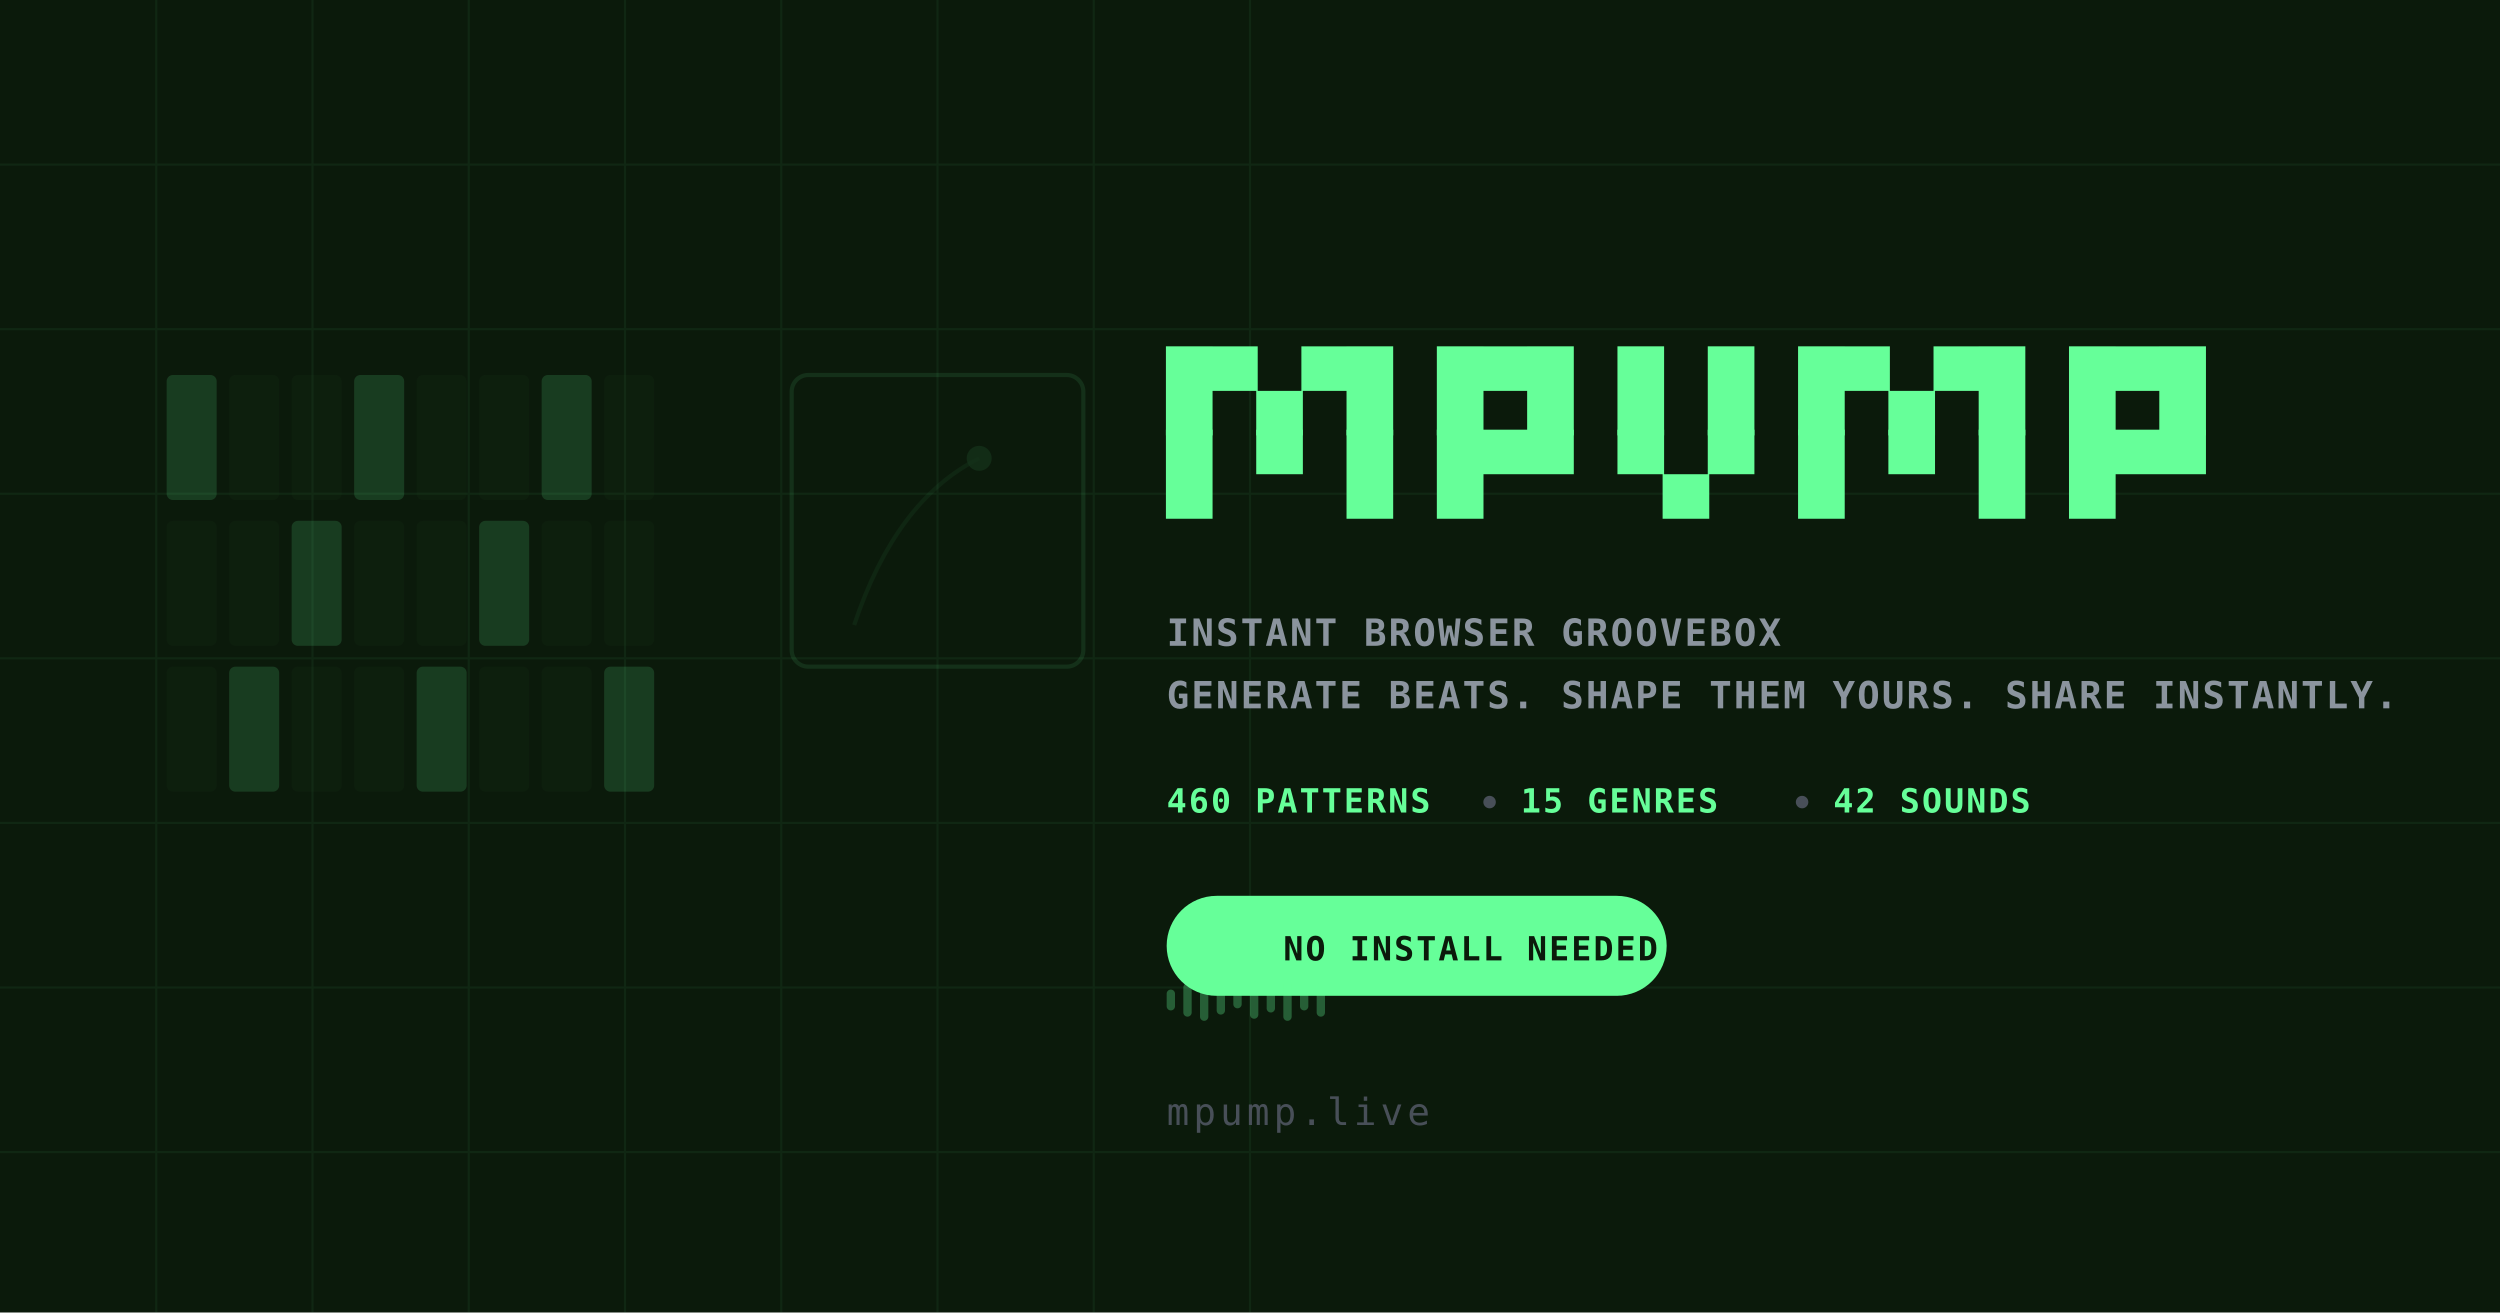
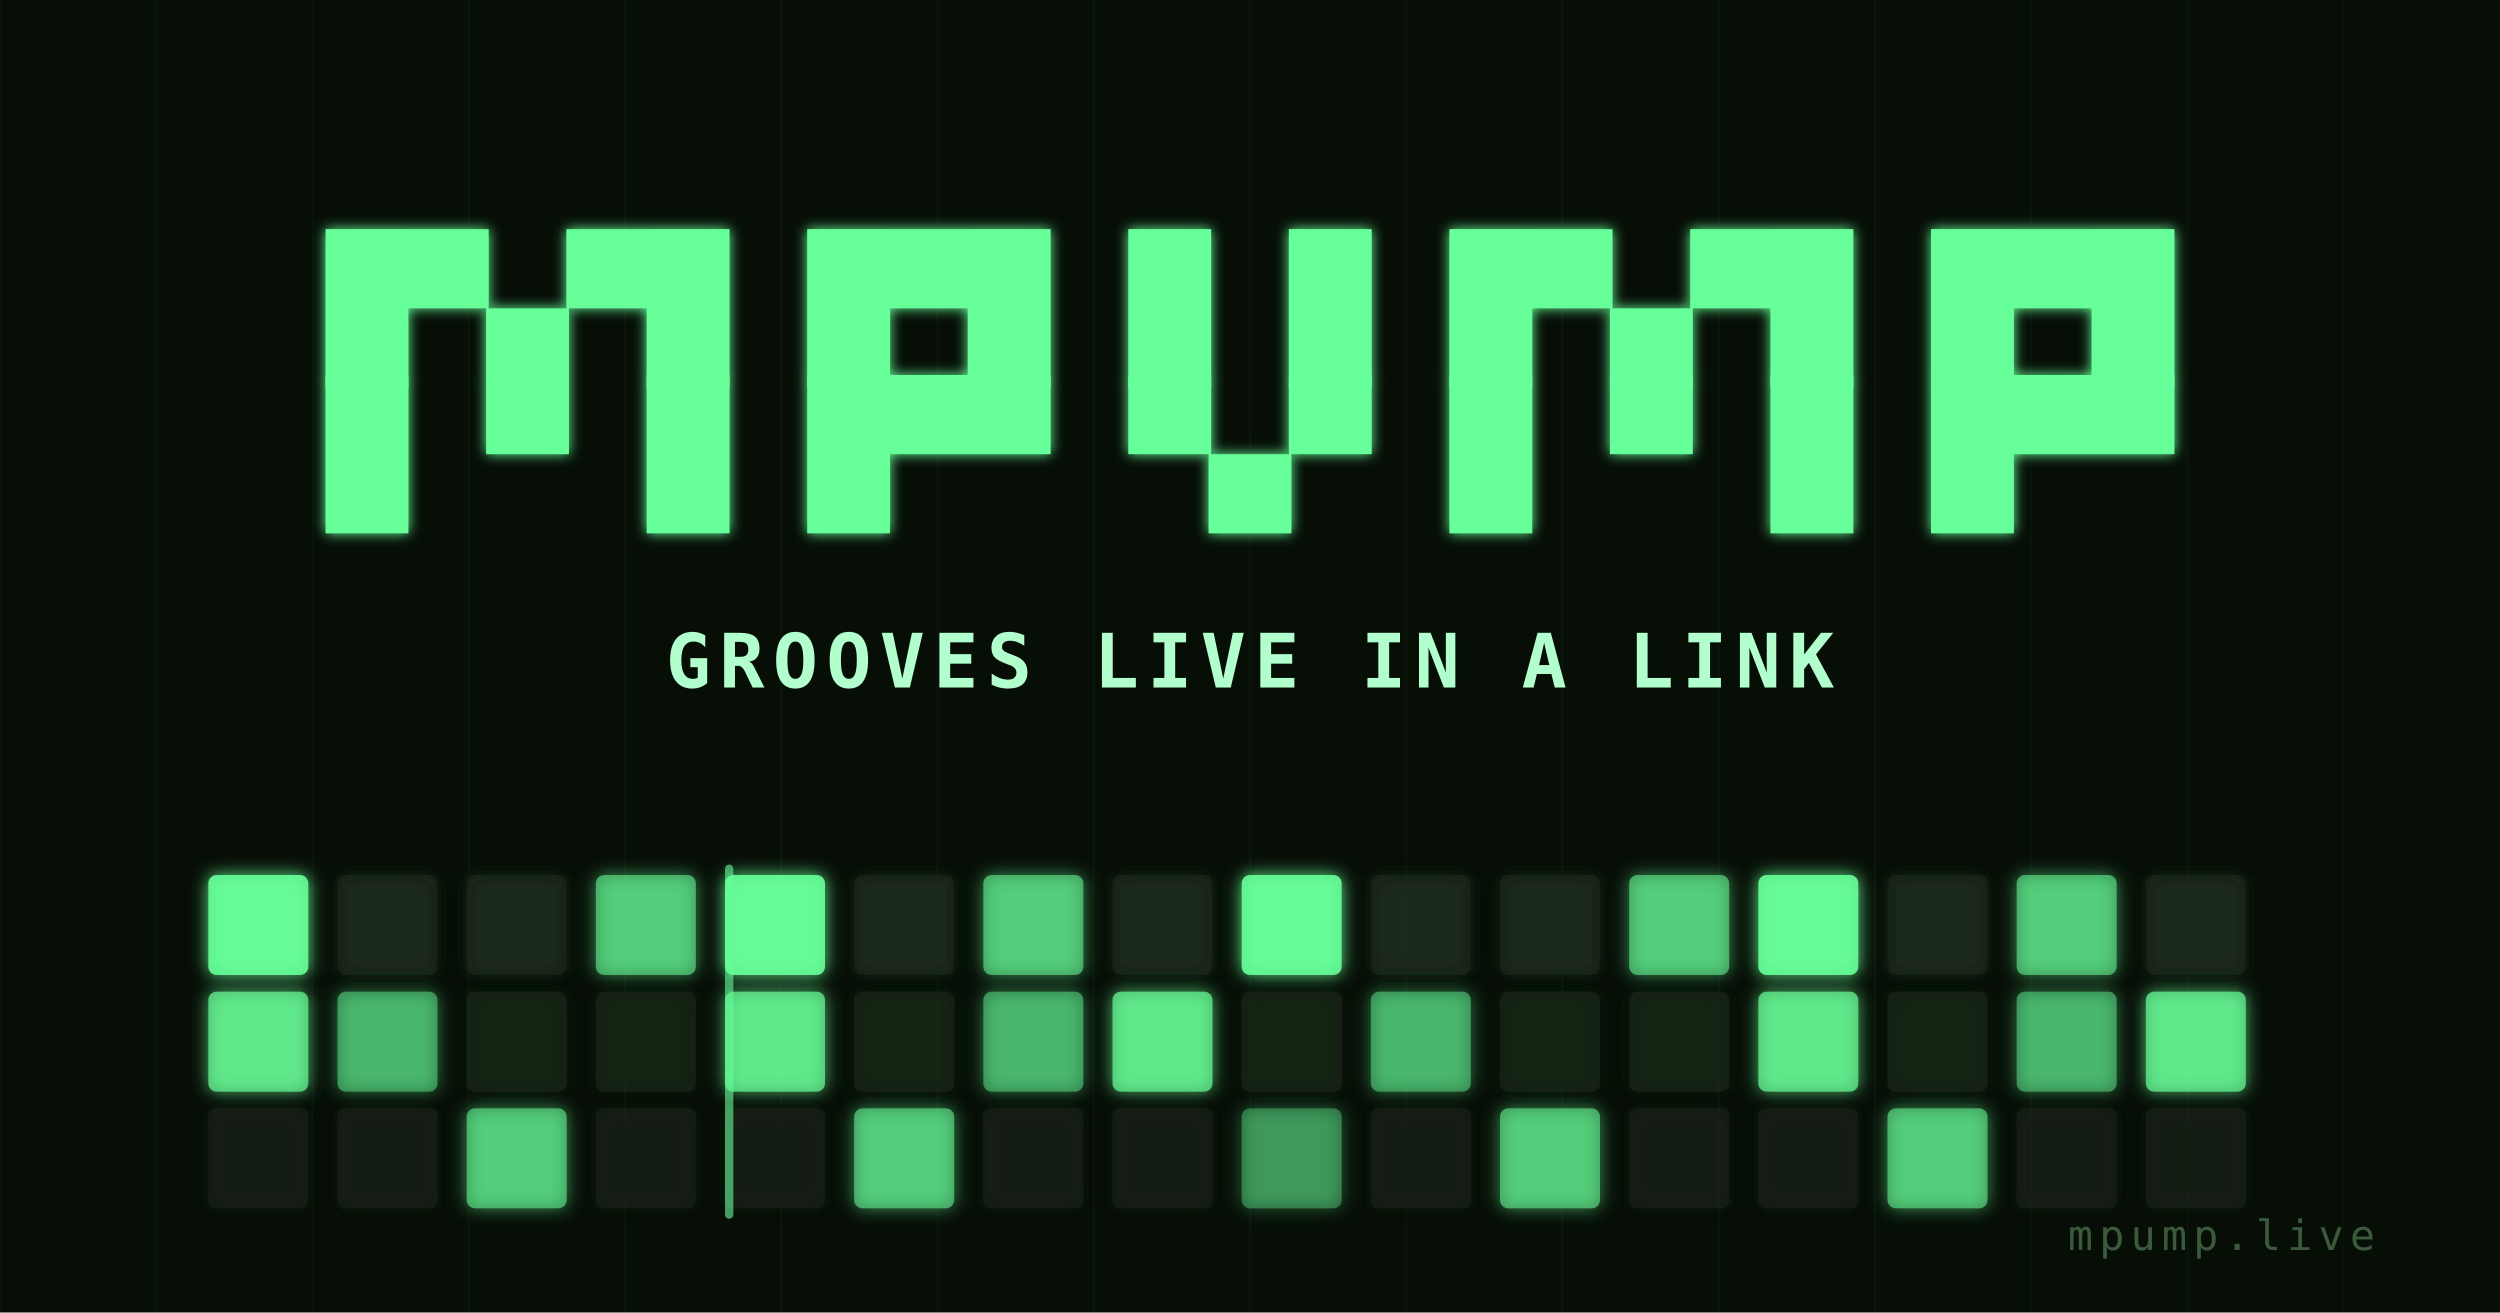
<svg xmlns="http://www.w3.org/2000/svg" width="1200" height="630" viewBox="0 0 1200 630">
-   <rect width="1200" height="630" fill="#0b1a0b" />
-   <g opacity="0.06">
+   <defs>
+     <filter id="glow" x="-20%" y="-20%" width="140%" height="140%">
+       <feGaussianBlur in="SourceGraphic" stdDeviation="3" result="blur" />
+       <feMerge>
+         <feMergeNode in="blur" />
+         <feMergeNode in="SourceGraphic" />
+       </feMerge>
+     </filter>
+     <filter id="stepglow" x="-30%" y="-30%" width="160%" height="160%">
+       <feGaussianBlur in="SourceGraphic" stdDeviation="4" result="blur" />
+       <feMerge>
+         <feMergeNode in="blur" />
+         <feMergeNode in="SourceGraphic" />
+       </feMerge>
+     </filter>
+   </defs>
+   <rect width="1200" height="630" fill="#060e06" />
+   <g opacity="0.03">
+     <line x1="0" y1="0" x2="0" y2="630" stroke="#66ff99" stroke-width="1" />
    <line x1="75" y1="0" x2="75" y2="630" stroke="#66ff99" stroke-width="1" />
    <line x1="150" y1="0" x2="150" y2="630" stroke="#66ff99" stroke-width="1" />
    <line x1="225" y1="0" x2="225" y2="630" stroke="#66ff99" stroke-width="1" />
    <line x1="300" y1="0" x2="300" y2="630" stroke="#66ff99" stroke-width="1" />
    <line x1="375" y1="0" x2="375" y2="630" stroke="#66ff99" stroke-width="1" />
    <line x1="450" y1="0" x2="450" y2="630" stroke="#66ff99" stroke-width="1" />
    <line x1="525" y1="0" x2="525" y2="630" stroke="#66ff99" stroke-width="1" />
    <line x1="600" y1="0" x2="600" y2="630" stroke="#66ff99" stroke-width="1" />
-     <line x1="0" y1="79" x2="1200" y2="79" stroke="#66ff99" stroke-width="1" />
-     <line x1="0" y1="158" x2="1200" y2="158" stroke="#66ff99" stroke-width="1" />
-     <line x1="0" y1="237" x2="1200" y2="237" stroke="#66ff99" stroke-width="1" />
-     <line x1="0" y1="316" x2="1200" y2="316" stroke="#66ff99" stroke-width="1" />
-     <line x1="0" y1="395" x2="1200" y2="395" stroke="#66ff99" stroke-width="1" />
-     <line x1="0" y1="474" x2="1200" y2="474" stroke="#66ff99" stroke-width="1" />
-     <line x1="0" y1="553" x2="1200" y2="553" stroke="#66ff99" stroke-width="1" />
+     <line x1="675" y1="0" x2="675" y2="630" stroke="#66ff99" stroke-width="1" />
+     <line x1="750" y1="0" x2="750" y2="630" stroke="#66ff99" stroke-width="1" />
+     <line x1="825" y1="0" x2="825" y2="630" stroke="#66ff99" stroke-width="1" />
+     <line x1="900" y1="0" x2="900" y2="630" stroke="#66ff99" stroke-width="1" />
+     <line x1="975" y1="0" x2="975" y2="630" stroke="#66ff99" stroke-width="1" />
+     <line x1="1050" y1="0" x2="1050" y2="630" stroke="#66ff99" stroke-width="1" />
+     <line x1="1125" y1="0" x2="1125" y2="630" stroke="#66ff99" stroke-width="1" />
+     <line x1="1200" y1="0" x2="1200" y2="630" stroke="#66ff99" stroke-width="1" />
  </g>
-   <g transform="translate(80, 180)" opacity="0.15">
-     <rect x="0" y="0" width="24" height="60" rx="3" fill="#66ff99" />
-     <rect x="30" y="0" width="24" height="60" rx="3" fill="#1a3a1a" />
-     <rect x="60" y="0" width="24" height="60" rx="3" fill="#1a3a1a" />
-     <rect x="90" y="0" width="24" height="60" rx="3" fill="#66ff99" />
-     <rect x="120" y="0" width="24" height="60" rx="3" fill="#1a3a1a" />
-     <rect x="150" y="0" width="24" height="60" rx="3" fill="#1a3a1a" />
-     <rect x="180" y="0" width="24" height="60" rx="3" fill="#66ff99" />
-     <rect x="210" y="0" width="24" height="60" rx="3" fill="#1a3a1a" />
-     <rect x="0" y="70" width="24" height="60" rx="3" fill="#1a3a1a" />
-     <rect x="30" y="70" width="24" height="60" rx="3" fill="#1a3a1a" />
-     <rect x="60" y="70" width="24" height="60" rx="3" fill="#66ff99" />
-     <rect x="90" y="70" width="24" height="60" rx="3" fill="#1a3a1a" />
-     <rect x="120" y="70" width="24" height="60" rx="3" fill="#1a3a1a" />
-     <rect x="150" y="70" width="24" height="60" rx="3" fill="#66ff99" />
-     <rect x="180" y="70" width="24" height="60" rx="3" fill="#1a3a1a" />
-     <rect x="210" y="70" width="24" height="60" rx="3" fill="#1a3a1a" />
-     <rect x="0" y="140" width="24" height="60" rx="3" fill="#1a3a1a" />
-     <rect x="30" y="140" width="24" height="60" rx="3" fill="#66ff99" />
-     <rect x="60" y="140" width="24" height="60" rx="3" fill="#1a3a1a" />
-     <rect x="90" y="140" width="24" height="60" rx="3" fill="#1a3a1a" />
-     <rect x="120" y="140" width="24" height="60" rx="3" fill="#66ff99" />
-     <rect x="150" y="140" width="24" height="60" rx="3" fill="#1a3a1a" />
-     <rect x="180" y="140" width="24" height="60" rx="3" fill="#1a3a1a" />
-     <rect x="210" y="140" width="24" height="60" rx="3" fill="#66ff99" />
+   <g transform="translate(100, 420)" filter="url(#stepglow)">
+     <rect x="0" y="0" width="48" height="48" rx="4" fill="#66ff99" opacity="0.9" />
+     <rect x="62" y="0" width="48" height="48" rx="4" fill="#1a2e1a" opacity="0.5" />
+     <rect x="124" y="0" width="48" height="48" rx="4" fill="#1a2e1a" opacity="0.5" />
+     <rect x="186" y="0" width="48" height="48" rx="4" fill="#66ff99" opacity="0.55" />
+     <rect x="248" y="0" width="48" height="48" rx="4" fill="#66ff99" opacity="0.9" />
+     <rect x="310" y="0" width="48" height="48" rx="4" fill="#1a2e1a" opacity="0.5" />
+     <rect x="372" y="0" width="48" height="48" rx="4" fill="#66ff99" opacity="0.55" />
+     <rect x="434" y="0" width="48" height="48" rx="4" fill="#1a2e1a" opacity="0.5" />
+     <rect x="496" y="0" width="48" height="48" rx="4" fill="#66ff99" opacity="0.9" />
+     <rect x="558" y="0" width="48" height="48" rx="4" fill="#1a2e1a" opacity="0.5" />
+     <rect x="620" y="0" width="48" height="48" rx="4" fill="#1a2e1a" opacity="0.5" />
+     <rect x="682" y="0" width="48" height="48" rx="4" fill="#66ff99" opacity="0.55" />
+     <rect x="744" y="0" width="48" height="48" rx="4" fill="#66ff99" opacity="0.9" />
+     <rect x="806" y="0" width="48" height="48" rx="4" fill="#1a2e1a" opacity="0.5" />
+     <rect x="868" y="0" width="48" height="48" rx="4" fill="#66ff99" opacity="0.55" />
+     <rect x="930" y="0" width="48" height="48" rx="4" fill="#1a2e1a" opacity="0.5" />
  </g>
-   <g transform="translate(380, 180)" opacity="0.1">
-     <rect width="140" height="140" rx="8" fill="none" stroke="#66ff99" stroke-width="2" />
-     <circle cx="90" cy="40" r="6" fill="#66ff99" opacity="0.8" />
-     <path d="M30 120 Q50 60 90 40" fill="none" stroke="#66ff99" stroke-width="2" opacity="0.5" />
+   <g transform="translate(100, 476)" filter="url(#stepglow)">
+     <rect x="0" y="0" width="48" height="48" rx="4" fill="#66ff99" opacity="0.7" />
+     <rect x="62" y="0" width="48" height="48" rx="4" fill="#66ff99" opacity="0.45" />
+     <rect x="124" y="0" width="48" height="48" rx="4" fill="#1a2e1a" opacity="0.4" />
+     <rect x="186" y="0" width="48" height="48" rx="4" fill="#1a2e1a" opacity="0.4" />
+     <rect x="248" y="0" width="48" height="48" rx="4" fill="#66ff99" opacity="0.7" />
+     <rect x="310" y="0" width="48" height="48" rx="4" fill="#1a2e1a" opacity="0.4" />
+     <rect x="372" y="0" width="48" height="48" rx="4" fill="#66ff99" opacity="0.45" />
+     <rect x="434" y="0" width="48" height="48" rx="4" fill="#66ff99" opacity="0.7" />
+     <rect x="496" y="0" width="48" height="48" rx="4" fill="#1a2e1a" opacity="0.4" />
+     <rect x="558" y="0" width="48" height="48" rx="4" fill="#66ff99" opacity="0.45" />
+     <rect x="620" y="0" width="48" height="48" rx="4" fill="#1a2e1a" opacity="0.4" />
+     <rect x="682" y="0" width="48" height="48" rx="4" fill="#1a2e1a" opacity="0.4" />
+     <rect x="744" y="0" width="48" height="48" rx="4" fill="#66ff99" opacity="0.7" />
+     <rect x="806" y="0" width="48" height="48" rx="4" fill="#1a2e1a" opacity="0.4" />
+     <rect x="868" y="0" width="48" height="48" rx="4" fill="#66ff99" opacity="0.45" />
+     <rect x="930" y="0" width="48" height="48" rx="4" fill="#66ff99" opacity="0.7" />
  </g>
-   <text x="560" y="200" font-family="monospace" font-size="36" font-weight="900" fill="#66ff99" xml:space="preserve">█▀▄▀█ █▀█ █ █ █▀▄▀█ █▀█</text>
-   <text x="560" y="240" font-family="monospace" font-size="36" font-weight="900" fill="#66ff99" xml:space="preserve">█ ▀ █ █▀▀ ▀▄▀ █ ▀ █ █▀▀</text>
-   <text x="560" y="310" font-family="monospace" font-size="18" font-weight="700" fill="#8b949e" letter-spacing="1">INSTANT BROWSER GROOVEBOX</text>
-   <text x="560" y="340" font-family="monospace" font-size="18" font-weight="700" fill="#8b949e" letter-spacing="1">GENERATE BEATS. SHAPE THEM YOURS. SHARE INSTANTLY.</text>
-   <text x="560" y="390" font-family="monospace" font-size="16" font-weight="700" fill="#66ff99" letter-spacing="1">460 PATTERNS</text>
-   <text x="730" y="390" font-family="monospace" font-size="16" font-weight="700" fill="#66ff99" letter-spacing="1">15 GENRES</text>
-   <text x="880" y="390" font-family="monospace" font-size="16" font-weight="700" fill="#66ff99" letter-spacing="1">42 SOUNDS</text>
-   <circle cx="715" cy="385" r="3" fill="#484f58" />
-   <circle cx="865" cy="385" r="3" fill="#484f58" />
-   <rect x="560" y="430" width="240" height="48" rx="24" fill="#66ff99" />
-   <text x="616" y="461" font-family="monospace" font-size="16" font-weight="700" fill="#0b1a0b" letter-spacing="1">NO INSTALL NEEDED</text>
-   <text x="560" y="540" font-family="monospace" font-size="18" fill="#484f58" letter-spacing="2">mpump.live</text>
-   <g transform="translate(560, 470)" opacity="0.3">
-     <rect x="0" y="5" width="4" height="10" rx="2" fill="#66ff99" />
-     <rect x="8" y="2" width="4" height="16" rx="2" fill="#66ff99" />
-     <rect x="16" y="0" width="4" height="20" rx="2" fill="#66ff99" />
-     <rect x="24" y="3" width="4" height="14" rx="2" fill="#66ff99" />
-     <rect x="32" y="6" width="4" height="8" rx="2" fill="#66ff99" />
-     <rect x="40" y="1" width="4" height="18" rx="2" fill="#66ff99" />
-     <rect x="48" y="4" width="4" height="12" rx="2" fill="#66ff99" />
-     <rect x="56" y="0" width="4" height="20" rx="2" fill="#66ff99" />
-     <rect x="64" y="5" width="4" height="10" rx="2" fill="#66ff99" />
-     <rect x="72" y="2" width="4" height="16" rx="2" fill="#66ff99" />
+   <g transform="translate(100, 532)" filter="url(#stepglow)">
+     <rect x="0" y="0" width="48" height="48" rx="4" fill="#1a2e1a" opacity="0.35" />
+     <rect x="62" y="0" width="48" height="48" rx="4" fill="#1a2e1a" opacity="0.35" />
+     <rect x="124" y="0" width="48" height="48" rx="4" fill="#66ff99" opacity="0.55" />
+     <rect x="186" y="0" width="48" height="48" rx="4" fill="#1a2e1a" opacity="0.35" />
+     <rect x="248" y="0" width="48" height="48" rx="4" fill="#1a2e1a" opacity="0.35" />
+     <rect x="310" y="0" width="48" height="48" rx="4" fill="#66ff99" opacity="0.55" />
+     <rect x="372" y="0" width="48" height="48" rx="4" fill="#1a2e1a" opacity="0.35" />
+     <rect x="434" y="0" width="48" height="48" rx="4" fill="#1a2e1a" opacity="0.35" />
+     <rect x="496" y="0" width="48" height="48" rx="4" fill="#66ff99" opacity="0.35" />
+     <rect x="558" y="0" width="48" height="48" rx="4" fill="#1a2e1a" opacity="0.35" />
+     <rect x="620" y="0" width="48" height="48" rx="4" fill="#66ff99" opacity="0.55" />
+     <rect x="682" y="0" width="48" height="48" rx="4" fill="#1a2e1a" opacity="0.35" />
+     <rect x="744" y="0" width="48" height="48" rx="4" fill="#1a2e1a" opacity="0.35" />
+     <rect x="806" y="0" width="48" height="48" rx="4" fill="#66ff99" opacity="0.55" />
+     <rect x="868" y="0" width="48" height="48" rx="4" fill="#1a2e1a" opacity="0.35" />
+     <rect x="930" y="0" width="48" height="48" rx="4" fill="#1a2e1a" opacity="0.35" />
  </g>
+   <rect x="348" y="415" width="4" height="170" rx="2" fill="#66ff99" opacity="0.6" />
+   <g filter="url(#glow)">
+     <text x="600" y="170" font-family="monospace" font-size="64" font-weight="900" fill="#66ff99" text-anchor="middle" xml:space="preserve">█▀▄▀█ █▀█ █ █ █▀▄▀█ █▀█</text>
+     <text x="600" y="240" font-family="monospace" font-size="64" font-weight="900" fill="#66ff99" text-anchor="middle" xml:space="preserve">█ ▀ █ █▀▀ ▀▄▀ █ ▀ █ █▀▀</text>
+   </g>
+   <text x="600" y="330" font-family="monospace" font-size="36" font-weight="700" fill="#b0ffcc" text-anchor="middle" letter-spacing="4">GROOVES LIVE IN A LINK</text>
+   <text x="1140" y="600" font-family="monospace" font-size="20" fill="#3a5a3a" text-anchor="end" letter-spacing="3">mpump.live</text>
</svg>
